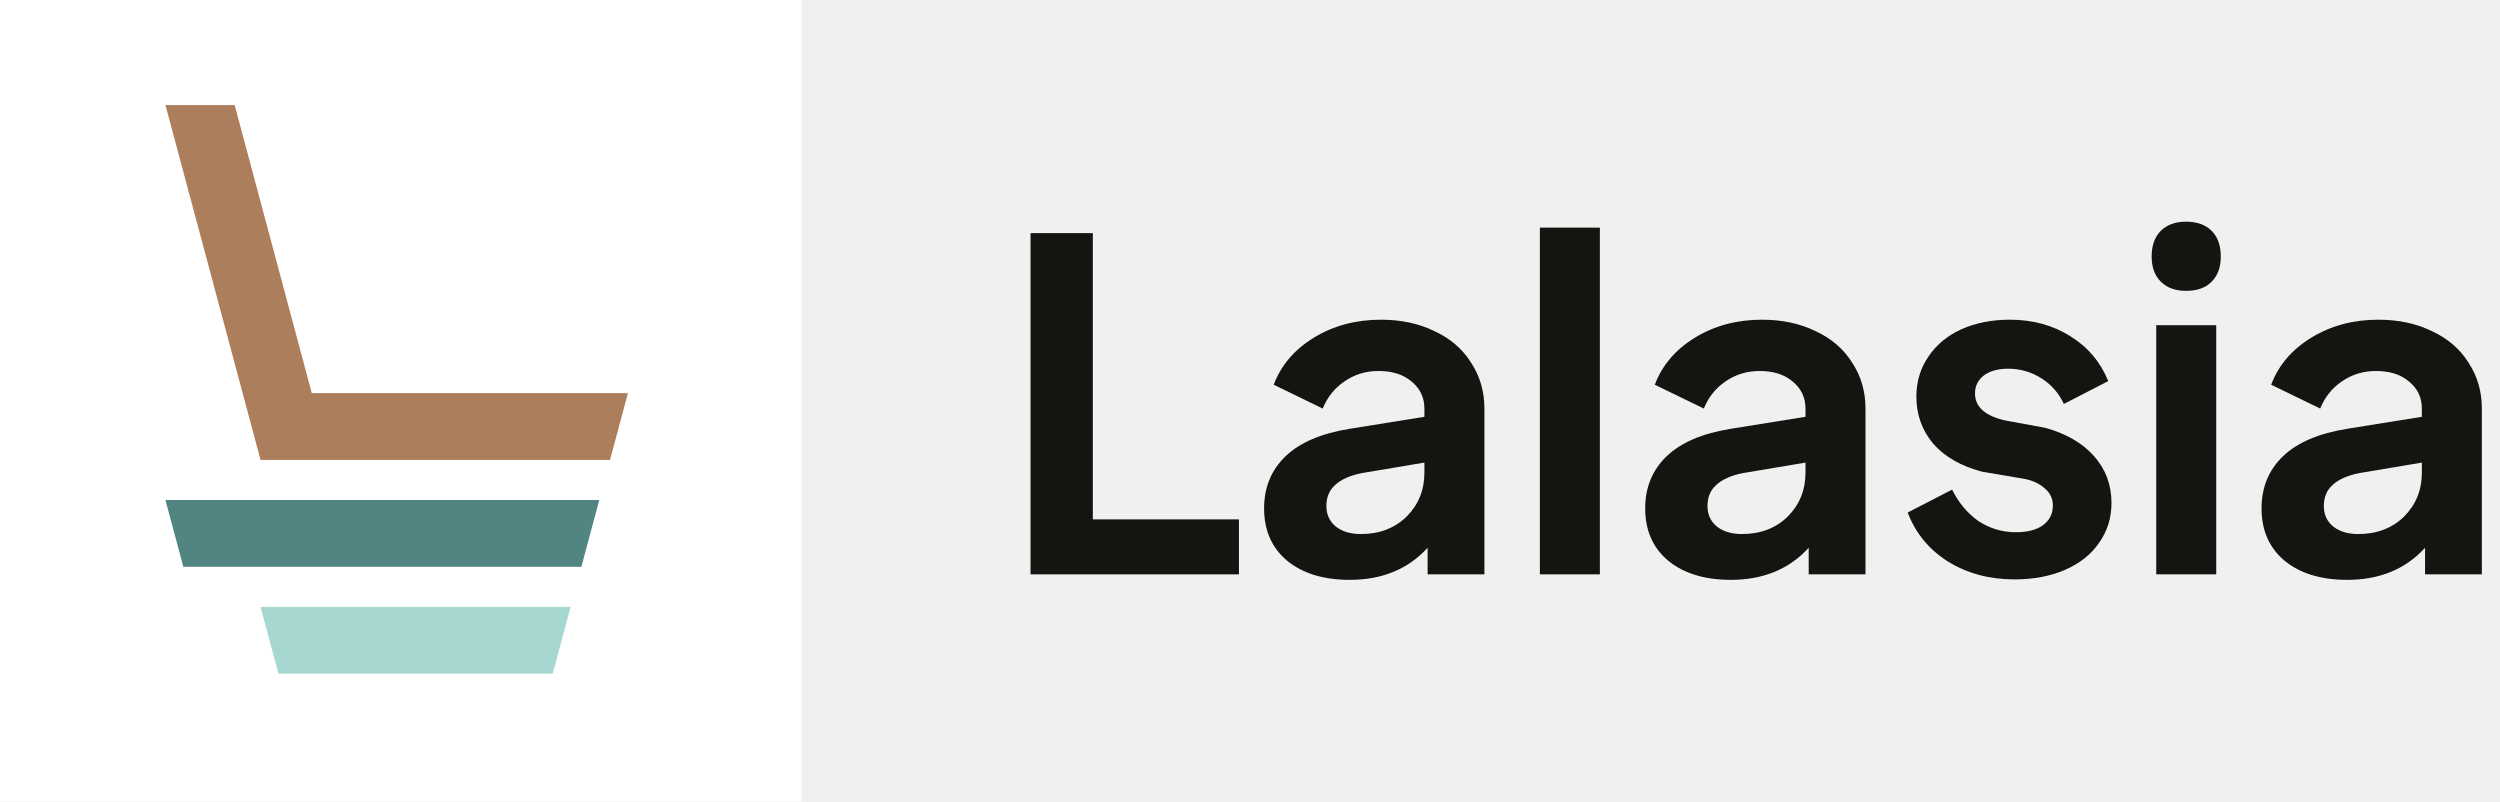
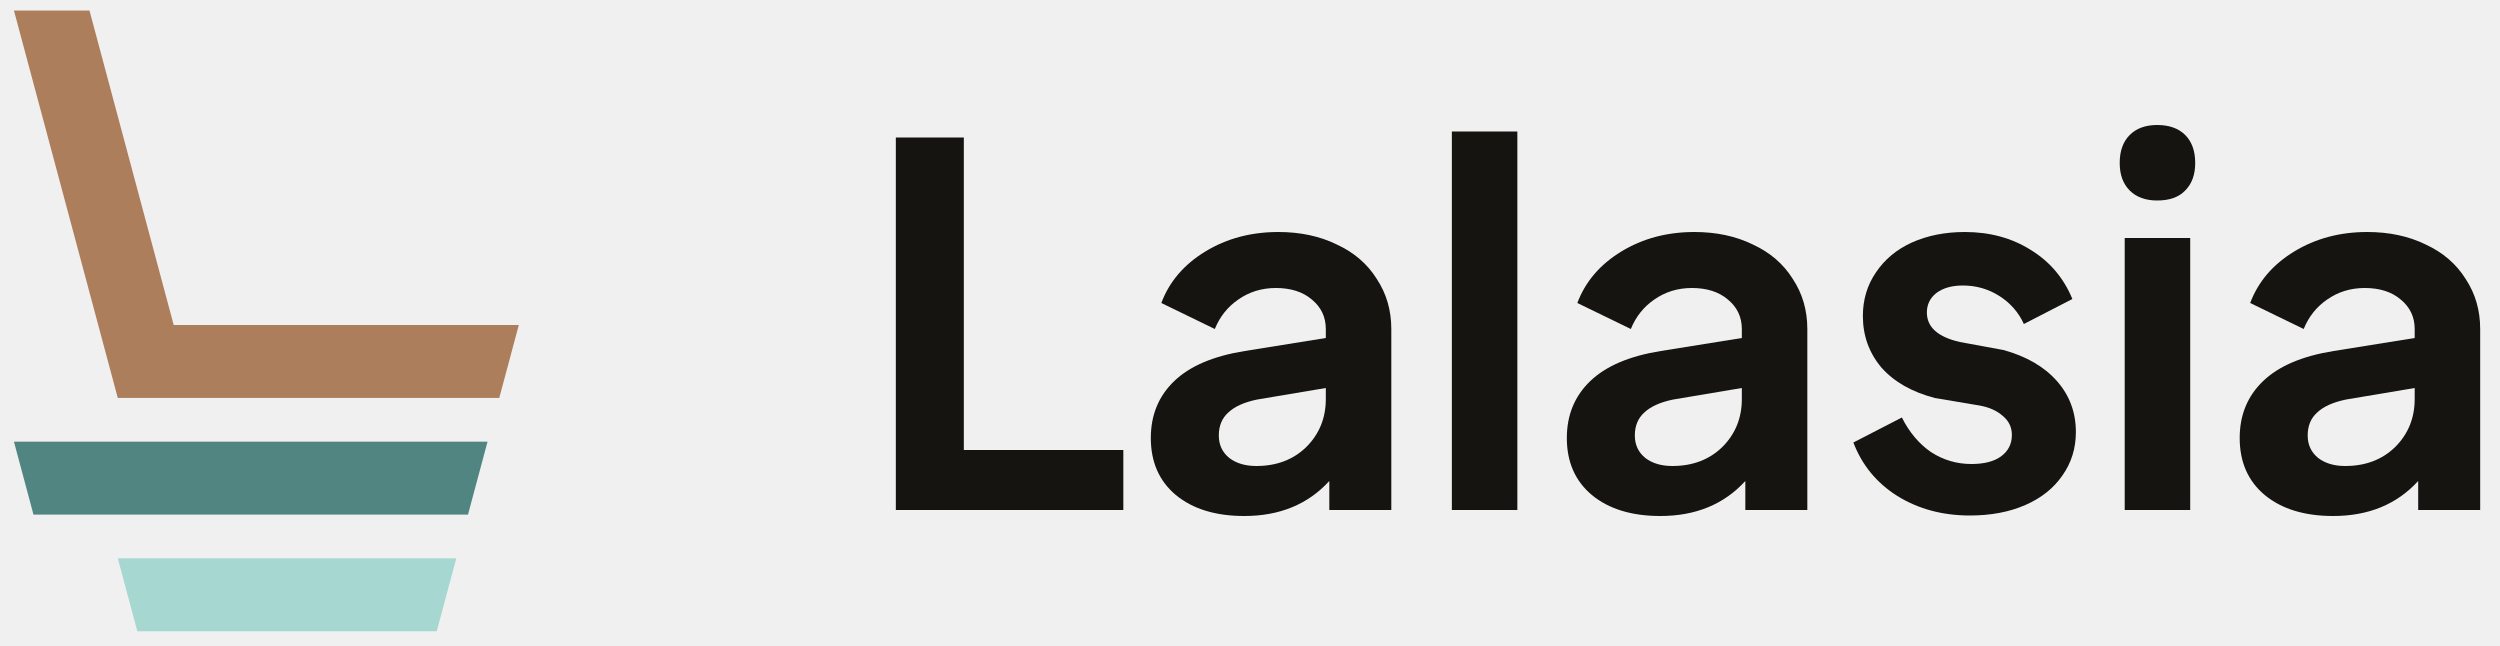
- <svg xmlns="http://www.w3.org/2000/svg" width="131" height="42" viewBox="0 0 131 42" fill="none">
-   <g clip-path="url(#clip0_502_629)">
-     <path d="M42 0H0V42H42V0Z" fill="white" />
-     <path d="M32.904 20.601L31.965 24.101H13.653L8.669 5.505H12.296L16.338 20.601H32.904Z" fill="#AD7E5C" />
-     <path d="M31.402 26.201L30.464 29.701H9.607L8.669 26.201H31.402Z" fill="#518581" />
-     <path d="M29.901 31.801L28.962 35.301H14.591L13.653 31.801H29.901Z" fill="#A6D8D1" />
-   </g>
-   <path d="M54 12.216H57.264V27.216H64.92V30.096H54V12.216Z" fill="#151411" />
-   <path d="M70.727 30.384C69.351 30.384 68.255 30.048 67.439 29.376C66.639 28.704 66.239 27.792 66.239 26.64C66.239 25.536 66.615 24.624 67.367 23.904C68.119 23.184 69.247 22.704 70.751 22.464L74.639 21.84V21.408C74.639 20.832 74.415 20.36 73.967 19.992C73.535 19.624 72.959 19.44 72.239 19.44C71.567 19.44 70.967 19.624 70.439 19.992C69.927 20.344 69.551 20.816 69.311 21.408L66.743 20.16C67.127 19.136 67.831 18.312 68.855 17.688C69.879 17.064 71.047 16.752 72.359 16.752C73.415 16.752 74.351 16.952 75.167 17.352C75.999 17.736 76.639 18.288 77.087 19.008C77.551 19.712 77.783 20.512 77.783 21.408V30.096H74.807V28.704C73.783 29.824 72.423 30.384 70.727 30.384ZM69.503 26.52C69.503 26.968 69.671 27.328 70.007 27.6C70.343 27.856 70.775 27.984 71.303 27.984C72.279 27.984 73.079 27.68 73.703 27.072C74.327 26.448 74.639 25.68 74.639 24.768V24.24L71.351 24.792C70.727 24.92 70.263 25.128 69.959 25.416C69.655 25.688 69.503 26.056 69.503 26.52Z" fill="#151411" />
-   <path d="M80.689 11.928H83.833V30.096H80.689V11.928Z" fill="#151411" />
-   <path d="M90.696 30.384C89.32 30.384 88.224 30.048 87.408 29.376C86.608 28.704 86.208 27.792 86.208 26.64C86.208 25.536 86.584 24.624 87.336 23.904C88.088 23.184 89.216 22.704 90.72 22.464L94.608 21.84V21.408C94.608 20.832 94.384 20.36 93.936 19.992C93.504 19.624 92.928 19.44 92.208 19.44C91.536 19.44 90.936 19.624 90.408 19.992C89.896 20.344 89.52 20.816 89.28 21.408L86.712 20.16C87.096 19.136 87.8 18.312 88.824 17.688C89.848 17.064 91.016 16.752 92.328 16.752C93.384 16.752 94.32 16.952 95.136 17.352C95.968 17.736 96.608 18.288 97.056 19.008C97.52 19.712 97.752 20.512 97.752 21.408V30.096H94.776V28.704C93.752 29.824 92.392 30.384 90.696 30.384ZM89.472 26.52C89.472 26.968 89.64 27.328 89.976 27.6C90.312 27.856 90.744 27.984 91.272 27.984C92.248 27.984 93.048 27.68 93.672 27.072C94.296 26.448 94.608 25.68 94.608 24.768V24.24L91.32 24.792C90.696 24.92 90.232 25.128 89.928 25.416C89.624 25.688 89.472 26.056 89.472 26.52Z" fill="#151411" />
-   <path d="M105.554 30.36C104.242 30.36 103.082 30.048 102.074 29.424C101.082 28.8 100.378 27.944 99.962 26.856L102.29 25.656C102.642 26.36 103.106 26.912 103.682 27.312C104.274 27.696 104.922 27.888 105.626 27.888C106.234 27.888 106.706 27.768 107.042 27.528C107.394 27.272 107.57 26.928 107.57 26.496C107.57 26.128 107.426 25.824 107.138 25.584C106.85 25.328 106.474 25.16 106.01 25.08L103.874 24.72C102.77 24.432 101.914 23.944 101.306 23.256C100.714 22.552 100.418 21.728 100.418 20.784C100.418 20 100.626 19.304 101.042 18.696C101.458 18.072 102.034 17.592 102.77 17.256C103.522 16.92 104.37 16.752 105.314 16.752C106.514 16.752 107.57 17.04 108.482 17.616C109.394 18.176 110.058 18.96 110.474 19.968L108.146 21.168C107.89 20.608 107.498 20.16 106.97 19.824C106.442 19.488 105.858 19.32 105.218 19.32C104.69 19.32 104.266 19.44 103.946 19.68C103.642 19.92 103.49 20.232 103.49 20.616C103.49 21.32 104.018 21.792 105.074 22.032L107.162 22.416C108.266 22.72 109.122 23.216 109.73 23.904C110.338 24.592 110.642 25.408 110.642 26.352C110.642 27.136 110.426 27.832 109.994 28.44C109.578 29.048 108.986 29.52 108.218 29.856C107.45 30.192 106.562 30.36 105.554 30.36Z" fill="#151411" />
-   <path d="M112.986 17.04H116.13V30.096H112.986V17.04ZM112.746 13.44C112.746 12.864 112.906 12.416 113.226 12.096C113.546 11.776 113.986 11.616 114.546 11.616C115.122 11.616 115.57 11.776 115.89 12.096C116.21 12.416 116.37 12.864 116.37 13.44C116.37 14 116.21 14.44 115.89 14.76C115.586 15.08 115.138 15.24 114.546 15.24C113.986 15.24 113.546 15.08 113.226 14.76C112.906 14.44 112.746 14 112.746 13.44Z" fill="#151411" />
-   <path d="M122.993 30.384C121.617 30.384 120.521 30.048 119.705 29.376C118.905 28.704 118.505 27.792 118.505 26.64C118.505 25.536 118.881 24.624 119.633 23.904C120.385 23.184 121.513 22.704 123.017 22.464L126.905 21.84V21.408C126.905 20.832 126.681 20.36 126.233 19.992C125.801 19.624 125.225 19.44 124.505 19.44C123.833 19.44 123.233 19.624 122.705 19.992C122.193 20.344 121.817 20.816 121.577 21.408L119.009 20.16C119.393 19.136 120.097 18.312 121.121 17.688C122.145 17.064 123.313 16.752 124.625 16.752C125.681 16.752 126.617 16.952 127.433 17.352C128.265 17.736 128.905 18.288 129.353 19.008C129.817 19.712 130.049 20.512 130.049 21.408V30.096H127.073V28.704C126.049 29.824 124.689 30.384 122.993 30.384ZM121.769 26.52C121.769 26.968 121.937 27.328 122.273 27.6C122.609 27.856 123.041 27.984 123.569 27.984C124.545 27.984 125.345 27.68 125.969 27.072C126.593 26.448 126.905 25.68 126.905 24.768V24.24L123.617 24.792C122.993 24.92 122.529 25.128 122.225 25.416C121.921 25.688 121.769 26.056 121.769 26.52Z" fill="#151411" />
-   <defs>
-     <clipPath id="clip0_502_629">
-       <rect width="42" height="42" fill="white" />
-     </clipPath>
-   </defs>
+ <svg xmlns="http://www.w3.org/2000/svg" width="120" height="31" viewBox="0 0 120 31" fill="none">
+   <path d="M24.903 15.601L23.965 19.101H5.653L0.669 0.505H4.295L8.338 15.601H24.903Z" fill="#AD7E5C" />
+   <path d="M23.402 21.201L22.464 24.701H1.607L0.669 21.201H23.402Z" fill="#518581" />
+   <path d="M21.901 26.801L20.963 30.301H6.592L5.654 26.801H21.901Z" fill="#A6D8D1" />
+   <path d="M43 6.6H46.264V21.6H53.92V24.48H43V6.6Z" fill="#151411" />
+   <path d="M59.727 24.768C58.351 24.768 57.255 24.432 56.439 23.76C55.639 23.088 55.239 22.176 55.239 21.024C55.239 19.92 55.615 19.008 56.367 18.288C57.119 17.568 58.247 17.088 59.751 16.848L63.639 16.224V15.792C63.639 15.216 63.415 14.744 62.967 14.376C62.535 14.008 61.959 13.824 61.239 13.824C60.567 13.824 59.967 14.008 59.439 14.376C58.927 14.728 58.551 15.2 58.311 15.792L55.743 14.544C56.127 13.52 56.831 12.696 57.855 12.072C58.879 11.448 60.047 11.136 61.359 11.136C62.415 11.136 63.351 11.336 64.167 11.736C64.999 12.12 65.639 12.672 66.087 13.392C66.551 14.096 66.783 14.896 66.783 15.792V24.48H63.807V23.088C62.783 24.208 61.423 24.768 59.727 24.768ZM58.503 20.904C58.503 21.352 58.671 21.712 59.007 21.984C59.343 22.24 59.775 22.368 60.303 22.368C61.279 22.368 62.079 22.064 62.703 21.456C63.327 20.832 63.639 20.064 63.639 19.152V18.624L60.351 19.176C59.727 19.304 59.263 19.512 58.959 19.8C58.655 20.072 58.503 20.44 58.503 20.904Z" fill="#151411" />
+   <path d="M69.689 6.312H72.833V24.48H69.689V6.312Z" fill="#151411" />
+   <path d="M79.696 24.768C78.32 24.768 77.224 24.432 76.408 23.76C75.608 23.088 75.208 22.176 75.208 21.024C75.208 19.92 75.584 19.008 76.336 18.288C77.088 17.568 78.216 17.088 79.72 16.848L83.608 16.224V15.792C83.608 15.216 83.384 14.744 82.936 14.376C82.504 14.008 81.928 13.824 81.208 13.824C80.536 13.824 79.936 14.008 79.408 14.376C78.896 14.728 78.52 15.2 78.28 15.792L75.712 14.544C76.096 13.52 76.8 12.696 77.824 12.072C78.848 11.448 80.016 11.136 81.328 11.136C82.384 11.136 83.32 11.336 84.136 11.736C84.968 12.12 85.608 12.672 86.056 13.392C86.52 14.096 86.752 14.896 86.752 15.792V24.48H83.776V23.088C82.752 24.208 81.392 24.768 79.696 24.768ZM78.472 20.904C78.472 21.352 78.64 21.712 78.976 21.984C79.312 22.24 79.744 22.368 80.272 22.368C81.248 22.368 82.048 22.064 82.672 21.456C83.296 20.832 83.608 20.064 83.608 19.152V18.624L80.32 19.176C79.696 19.304 79.232 19.512 78.928 19.8C78.624 20.072 78.472 20.44 78.472 20.904Z" fill="#151411" />
+   <path d="M94.554 24.744C93.242 24.744 92.082 24.432 91.074 23.808C90.082 23.184 89.378 22.328 88.962 21.24L91.29 20.04C91.642 20.744 92.106 21.296 92.682 21.696C93.274 22.08 93.922 22.272 94.626 22.272C95.234 22.272 95.706 22.152 96.042 21.912C96.394 21.656 96.57 21.312 96.57 20.88C96.57 20.512 96.426 20.208 96.138 19.968C95.85 19.712 95.474 19.544 95.01 19.464L92.874 19.104C91.77 18.816 90.914 18.328 90.306 17.64C89.714 16.936 89.418 16.112 89.418 15.168C89.418 14.384 89.626 13.688 90.042 13.08C90.458 12.456 91.034 11.976 91.77 11.64C92.522 11.304 93.37 11.136 94.314 11.136C95.514 11.136 96.57 11.424 97.482 12C98.394 12.56 99.058 13.344 99.474 14.352L97.146 15.552C96.89 14.992 96.498 14.544 95.97 14.208C95.442 13.872 94.858 13.704 94.218 13.704C93.69 13.704 93.266 13.824 92.946 14.064C92.642 14.304 92.49 14.616 92.49 15C92.49 15.704 93.018 16.176 94.074 16.416L96.162 16.8C97.266 17.104 98.122 17.6 98.73 18.288C99.338 18.976 99.642 19.792 99.642 20.736C99.642 21.52 99.426 22.216 98.994 22.824C98.578 23.432 97.986 23.904 97.218 24.24C96.45 24.576 95.562 24.744 94.554 24.744Z" fill="#151411" />
+   <path d="M101.986 11.424H105.13V24.48H101.986V11.424ZM101.746 7.824C101.746 7.248 101.906 6.8 102.226 6.48C102.546 6.16 102.986 6 103.546 6C104.122 6 104.57 6.16 104.89 6.48C105.21 6.8 105.37 7.248 105.37 7.824C105.37 8.384 105.21 8.824 104.89 9.144C104.586 9.464 104.138 9.624 103.546 9.624C102.986 9.624 102.546 9.464 102.226 9.144C101.906 8.824 101.746 8.384 101.746 7.824Z" fill="#151411" />
+   <path d="M111.993 24.768C110.617 24.768 109.521 24.432 108.705 23.76C107.905 23.088 107.505 22.176 107.505 21.024C107.505 19.92 107.881 19.008 108.633 18.288C109.385 17.568 110.513 17.088 112.017 16.848L115.905 16.224V15.792C115.905 15.216 115.681 14.744 115.233 14.376C114.801 14.008 114.225 13.824 113.505 13.824C112.833 13.824 112.233 14.008 111.705 14.376C111.193 14.728 110.817 15.2 110.577 15.792L108.009 14.544C108.393 13.52 109.097 12.696 110.121 12.072C111.145 11.448 112.313 11.136 113.625 11.136C114.681 11.136 115.617 11.336 116.433 11.736C117.265 12.12 117.905 12.672 118.353 13.392C118.817 14.096 119.049 14.896 119.049 15.792V24.48H116.073V23.088C115.049 24.208 113.689 24.768 111.993 24.768ZM110.769 20.904C110.769 21.352 110.937 21.712 111.273 21.984C111.609 22.24 112.041 22.368 112.569 22.368C113.545 22.368 114.345 22.064 114.969 21.456C115.593 20.832 115.905 20.064 115.905 19.152V18.624L112.617 19.176C111.993 19.304 111.529 19.512 111.225 19.8C110.921 20.072 110.769 20.44 110.769 20.904Z" fill="#151411" />
</svg>
